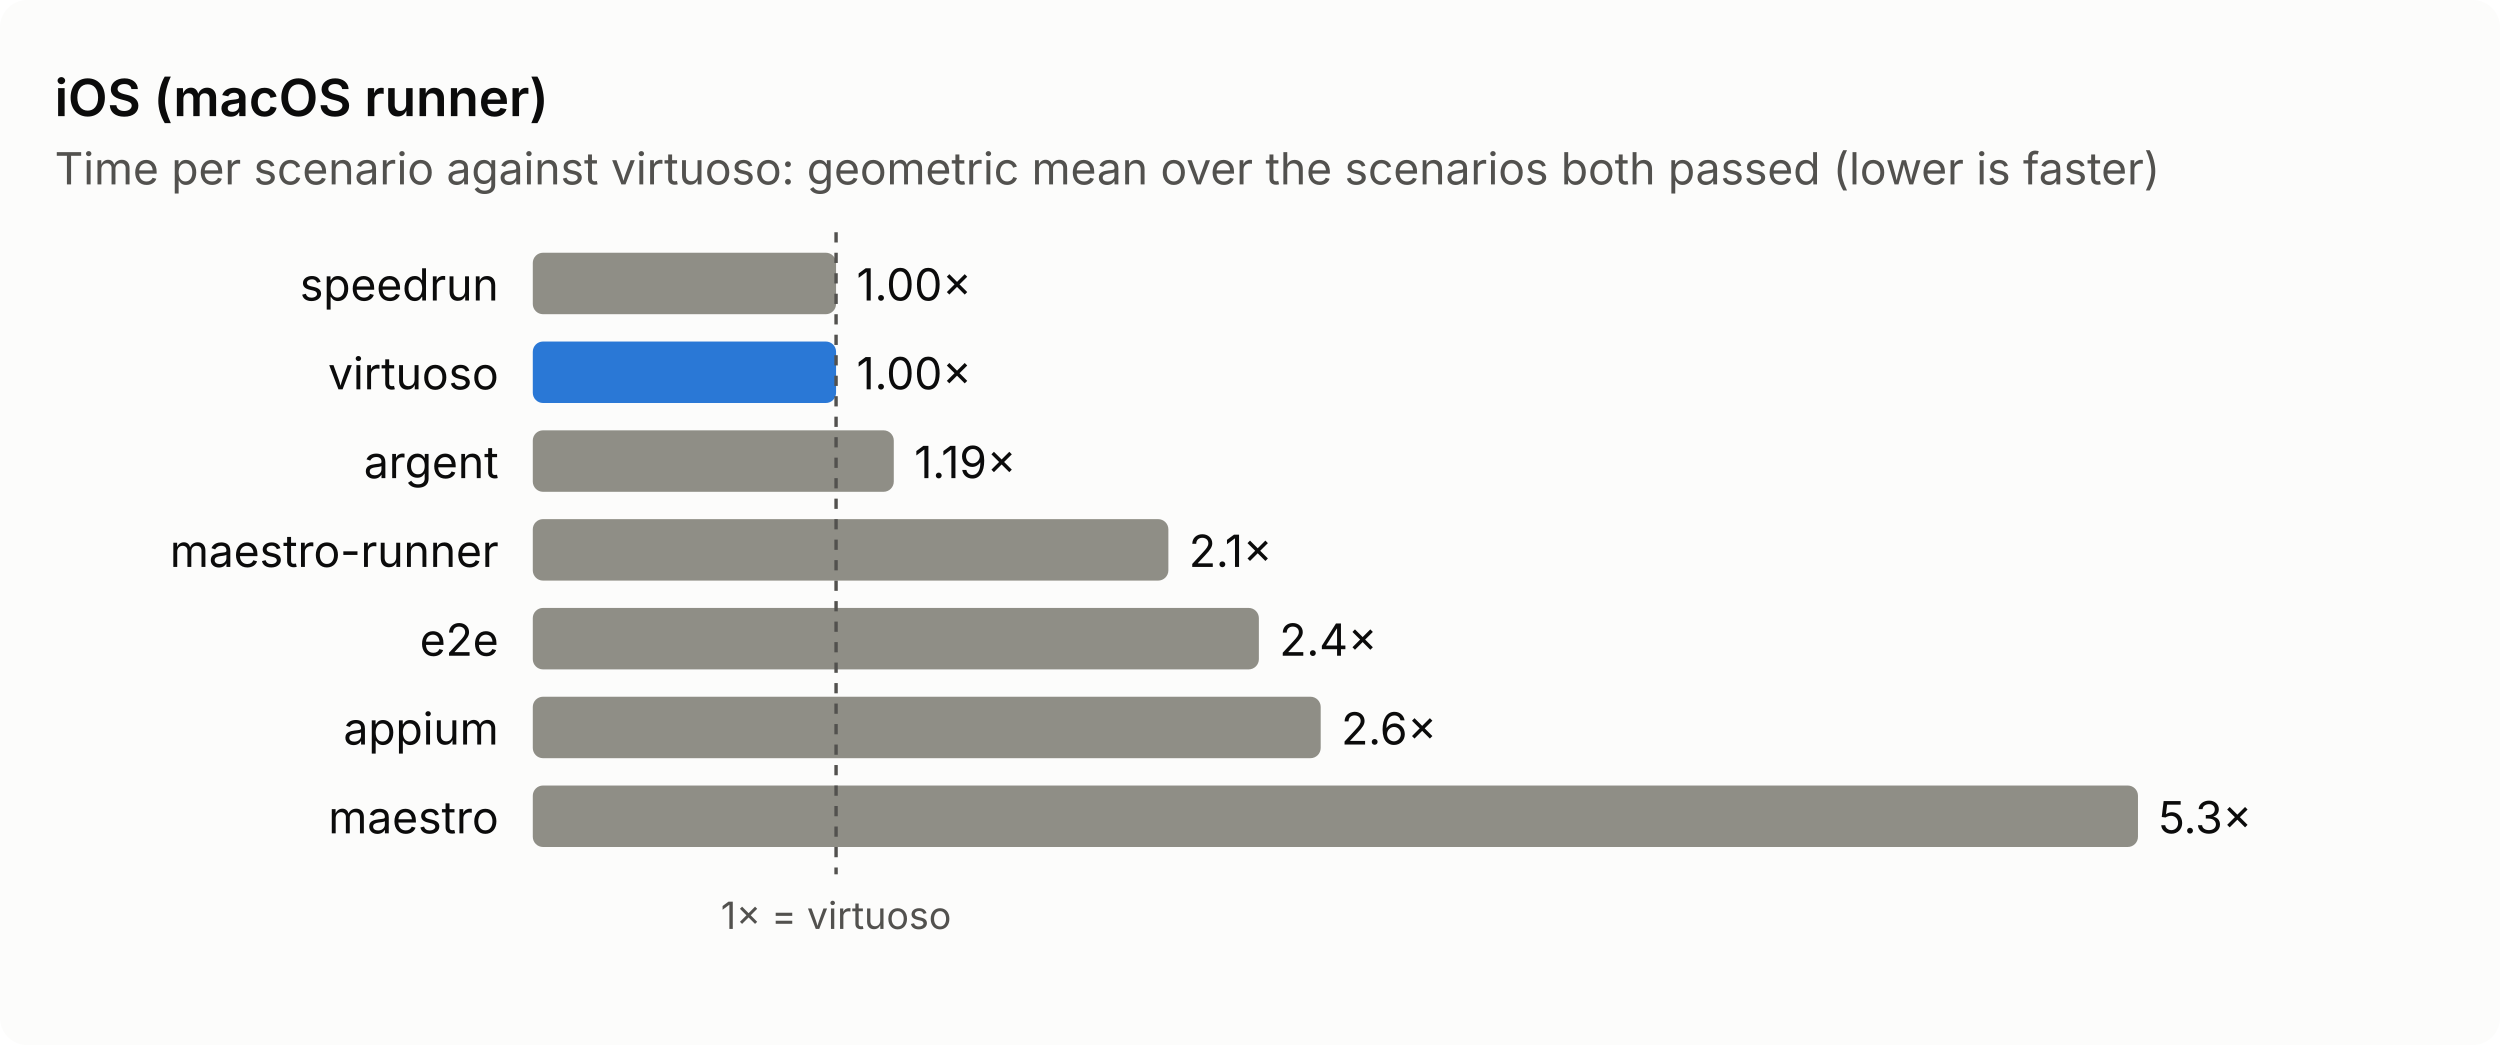
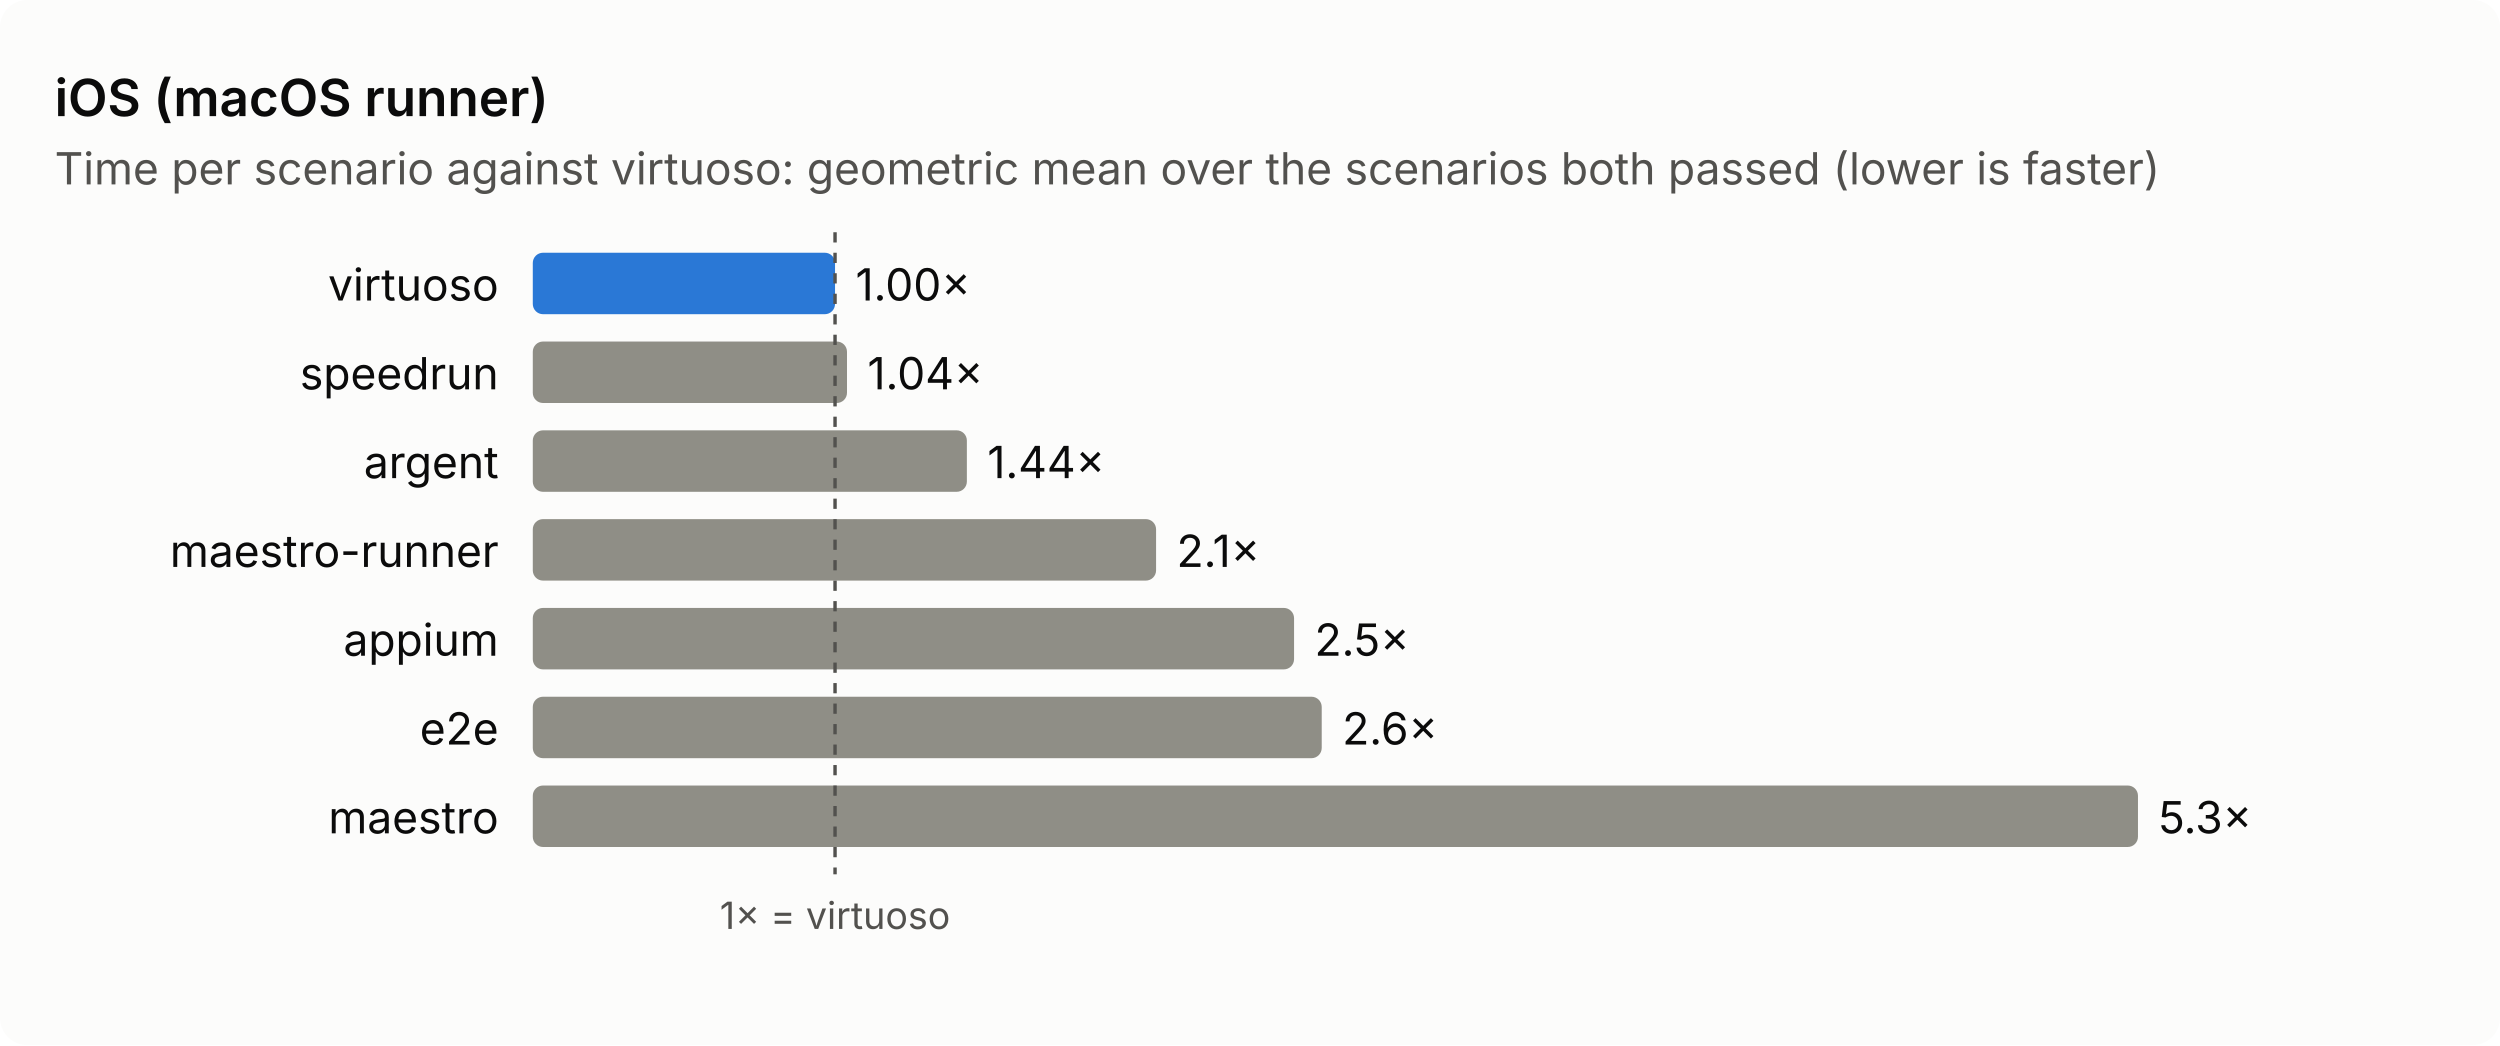
<svg xmlns="http://www.w3.org/2000/svg" viewBox="0 0 732 306" width="732" height="306" role="img" aria-label="iOS (macOS runner): time per scenario against virtuoso">
  <style>text{font:13px system-ui,-apple-system,'Segoe UI',sans-serif;fill:#0b0b0b}.sub,.axis{fill:#52514e}.axis{font-size:11px}.title{font-size:15px;font-weight:600}.bg{fill:#fcfcfb}.bar{fill:#8f8e86}.base{fill:#2a78d6}.ref{stroke:#52514e;stroke-dasharray:3 3}@media (prefers-color-scheme: dark){.bg{fill:#1a1a19}text{fill:#f0efec}.sub,.axis{fill:#c3c2b7}.base{fill:#3987e5}.ref{stroke:#c3c2b7}}</style>
  <rect class="bg" width="732" height="306" rx="8" />
  <text class="title" x="16" y="34.0">iOS (macOS runner)</text>
  <text class="sub" x="16" y="54.0">Time per scenario against virtuoso: geometric mean over the scenarios both passed (lower is faster)</text>
-   <text x="146.0" y="88.0" text-anchor="end">speedrun</text>
-   <rect class="bar" x="156" y="74.0" width="88.8" height="18" rx="3" />
-   <text x="250.8" y="88.0">1.00×</text>
-   <text x="146.0" y="114.0" text-anchor="end">virtuoso</text>
-   <rect class="bar base" x="156" y="100.0" width="88.8" height="18" rx="3" />
-   <text x="250.8" y="114.0">1.00×</text>
+   <text x="146.0" y="88.0" text-anchor="end">virtuoso</text>
+   <rect class="bar base" x="156" y="74.0" width="88.5" height="18" rx="3" />
+   <text x="250.5" y="88.0">1.00×</text>
+   <text x="146.0" y="114.0" text-anchor="end">speedrun</text>
+   <rect class="bar" x="156" y="100.0" width="92.0" height="18" rx="3" />
+   <text x="254.0" y="114.0">1.04×</text>
  <text x="146.0" y="140.0" text-anchor="end">argent</text>
-   <rect class="bar" x="156" y="126.0" width="105.7" height="18" rx="3" />
-   <text x="267.7" y="140.0">1.19×</text>
+   <rect class="bar" x="156" y="126.0" width="127.1" height="18" rx="3" />
+   <text x="289.1" y="140.0">1.44×</text>
  <text x="146.0" y="166.0" text-anchor="end">maestro-runner</text>
-   <rect class="bar" x="156" y="152.0" width="186.1" height="18" rx="3" />
-   <text x="348.1" y="166.0">2.1×</text>
-   <text x="146.0" y="192.0" text-anchor="end">e2e</text>
-   <rect class="bar" x="156" y="178.0" width="212.6" height="18" rx="3" />
-   <text x="374.6" y="192.0">2.4×</text>
-   <text x="146.0" y="218.0" text-anchor="end">appium</text>
-   <rect class="bar" x="156" y="204.0" width="230.7" height="18" rx="3" />
-   <text x="392.7" y="218.0">2.6×</text>
+   <rect class="bar" x="156" y="152.0" width="182.5" height="18" rx="3" />
+   <text x="344.5" y="166.0">2.1×</text>
+   <text x="146.0" y="192.0" text-anchor="end">appium</text>
+   <rect class="bar" x="156" y="178.0" width="222.9" height="18" rx="3" />
+   <text x="384.9" y="192.0">2.5×</text>
+   <text x="146.0" y="218.0" text-anchor="end">e2e</text>
+   <rect class="bar" x="156" y="204.0" width="231.0" height="18" rx="3" />
+   <text x="393.0" y="218.0">2.6×</text>
  <text x="146.0" y="244.0" text-anchor="end">maestro</text>
  <rect class="bar" x="156" y="230.0" width="470.0" height="18" rx="3" />
  <text x="632.0" y="244.0">5.3×</text>
-   <line class="ref" x1="244.8" y1="68.0" x2="244.8" y2="256.0" />
-   <text class="axis" x="244.8" y="272.0" text-anchor="middle">1× = virtuoso</text>
+   <line class="ref" x1="244.5" y1="68.0" x2="244.5" y2="256.0" />
+   <text class="axis" x="244.5" y="272.0" text-anchor="middle">1× = virtuoso</text>
</svg>
